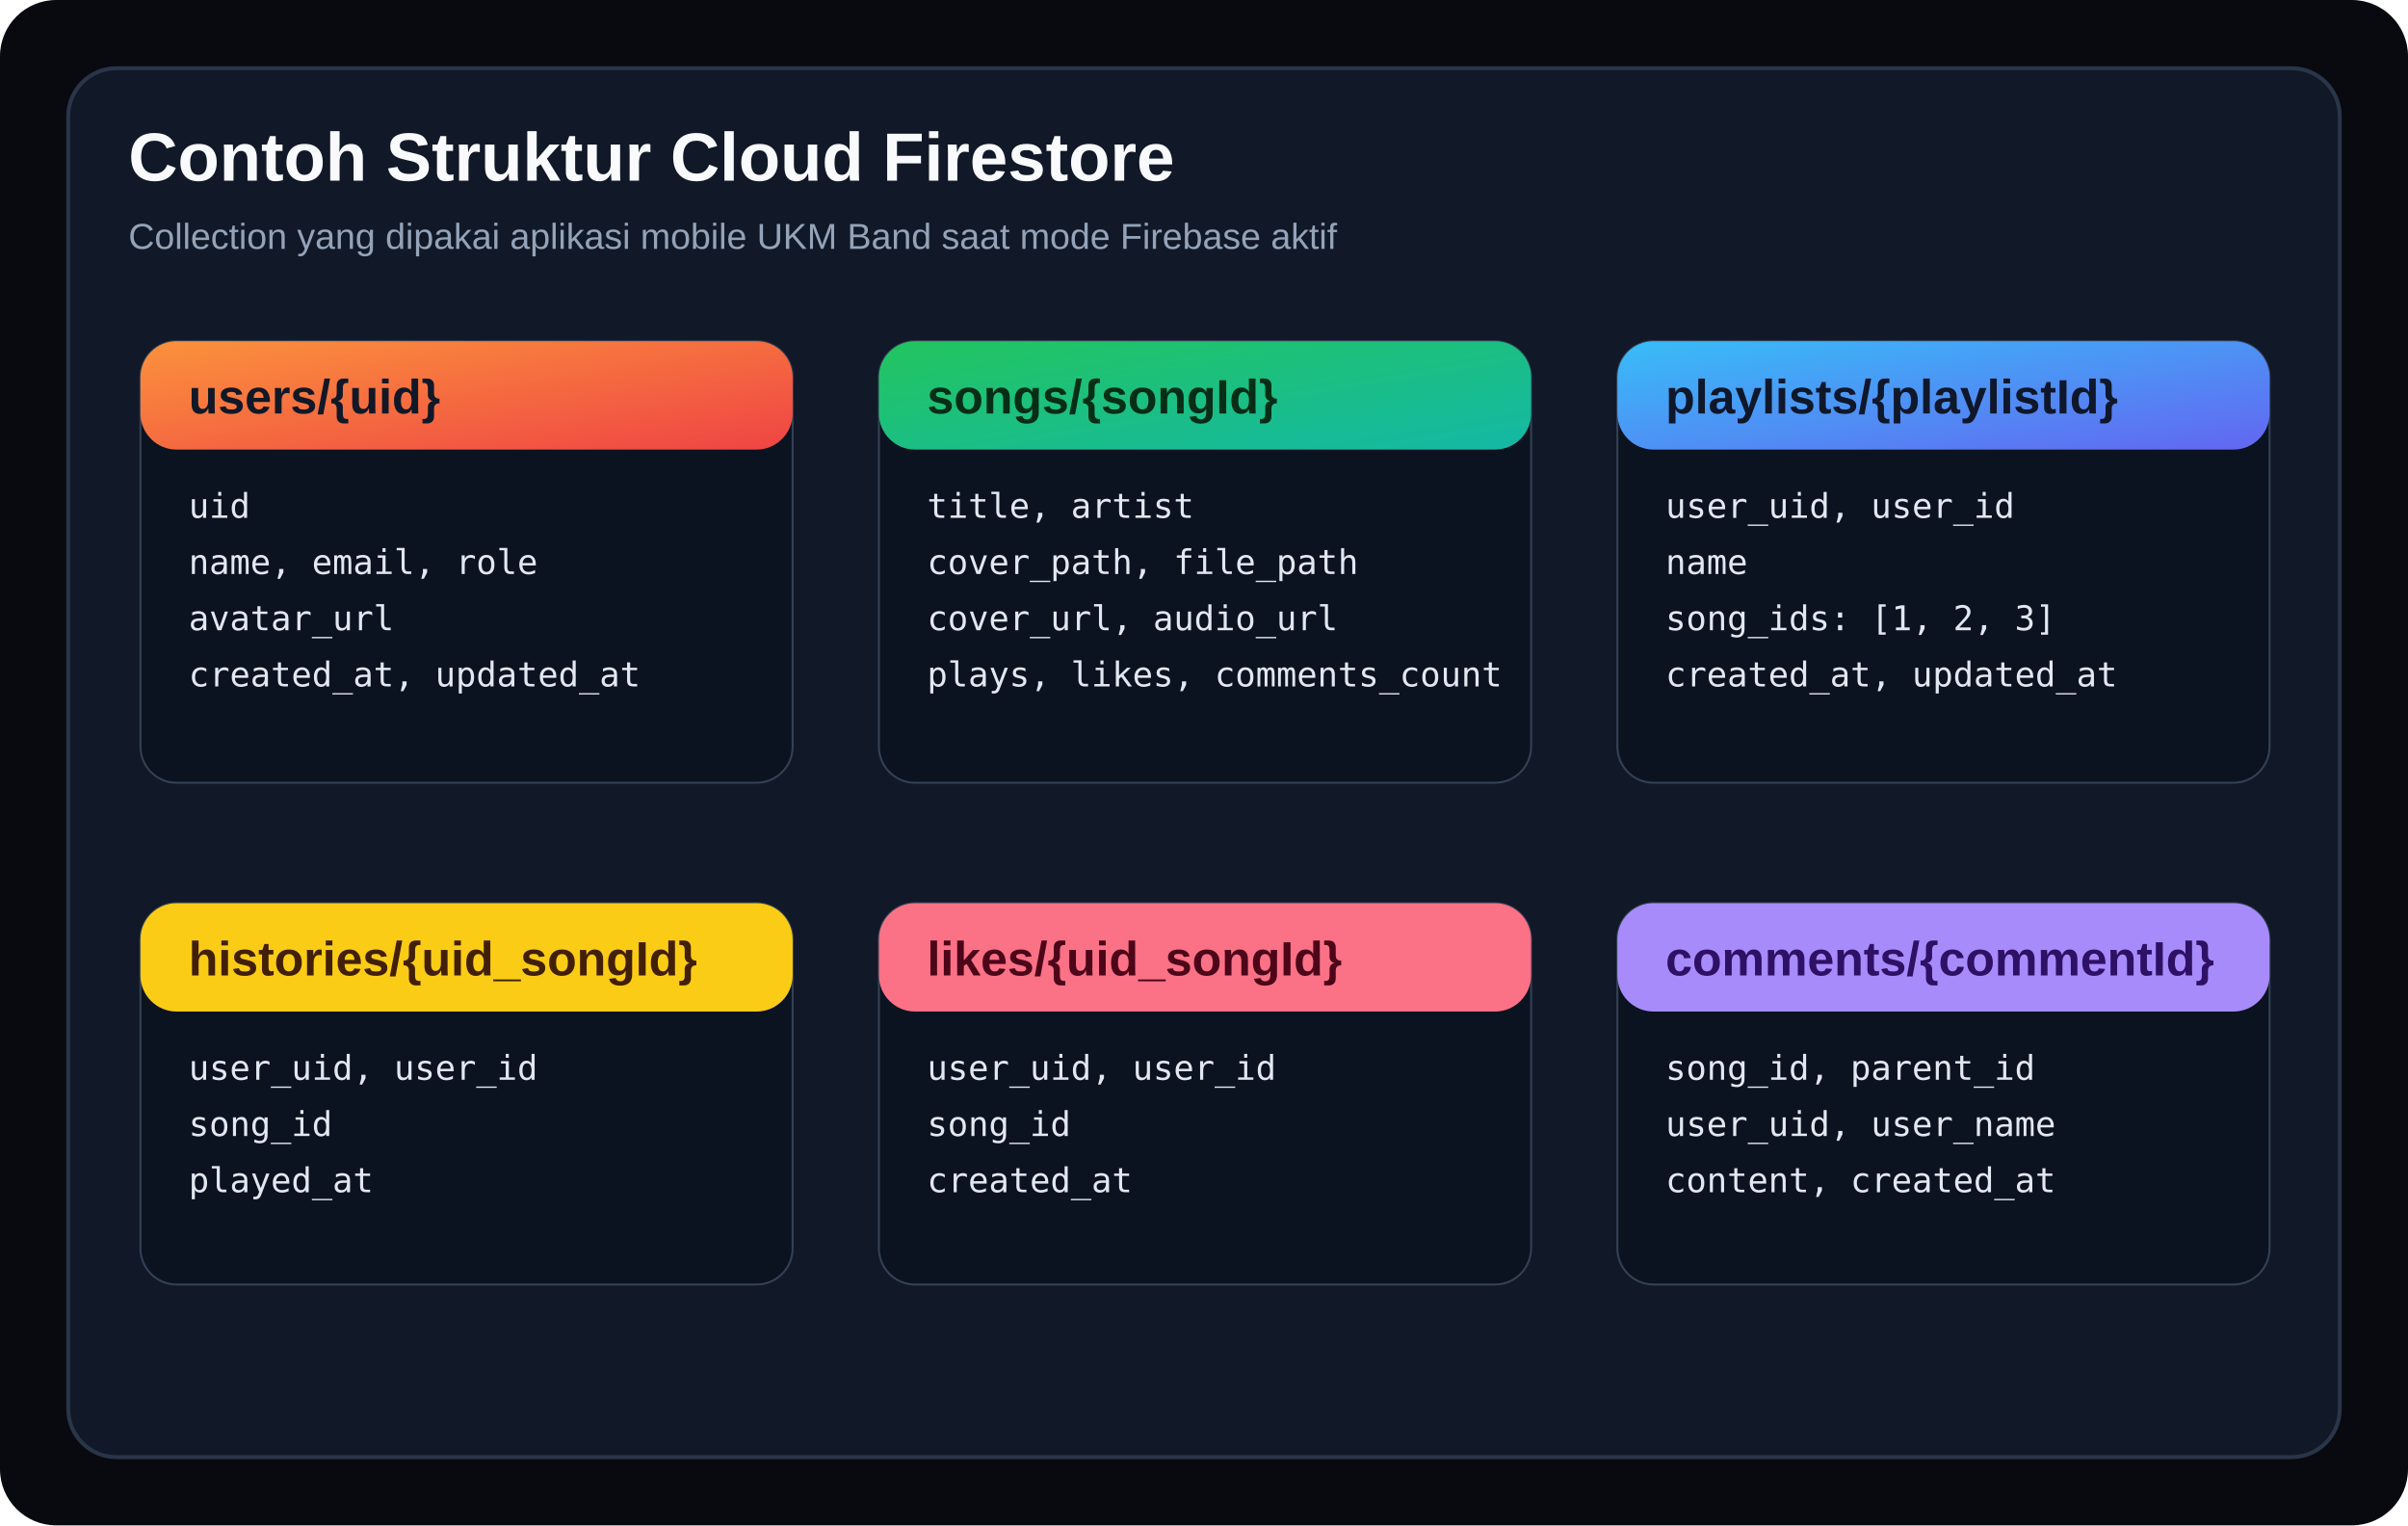
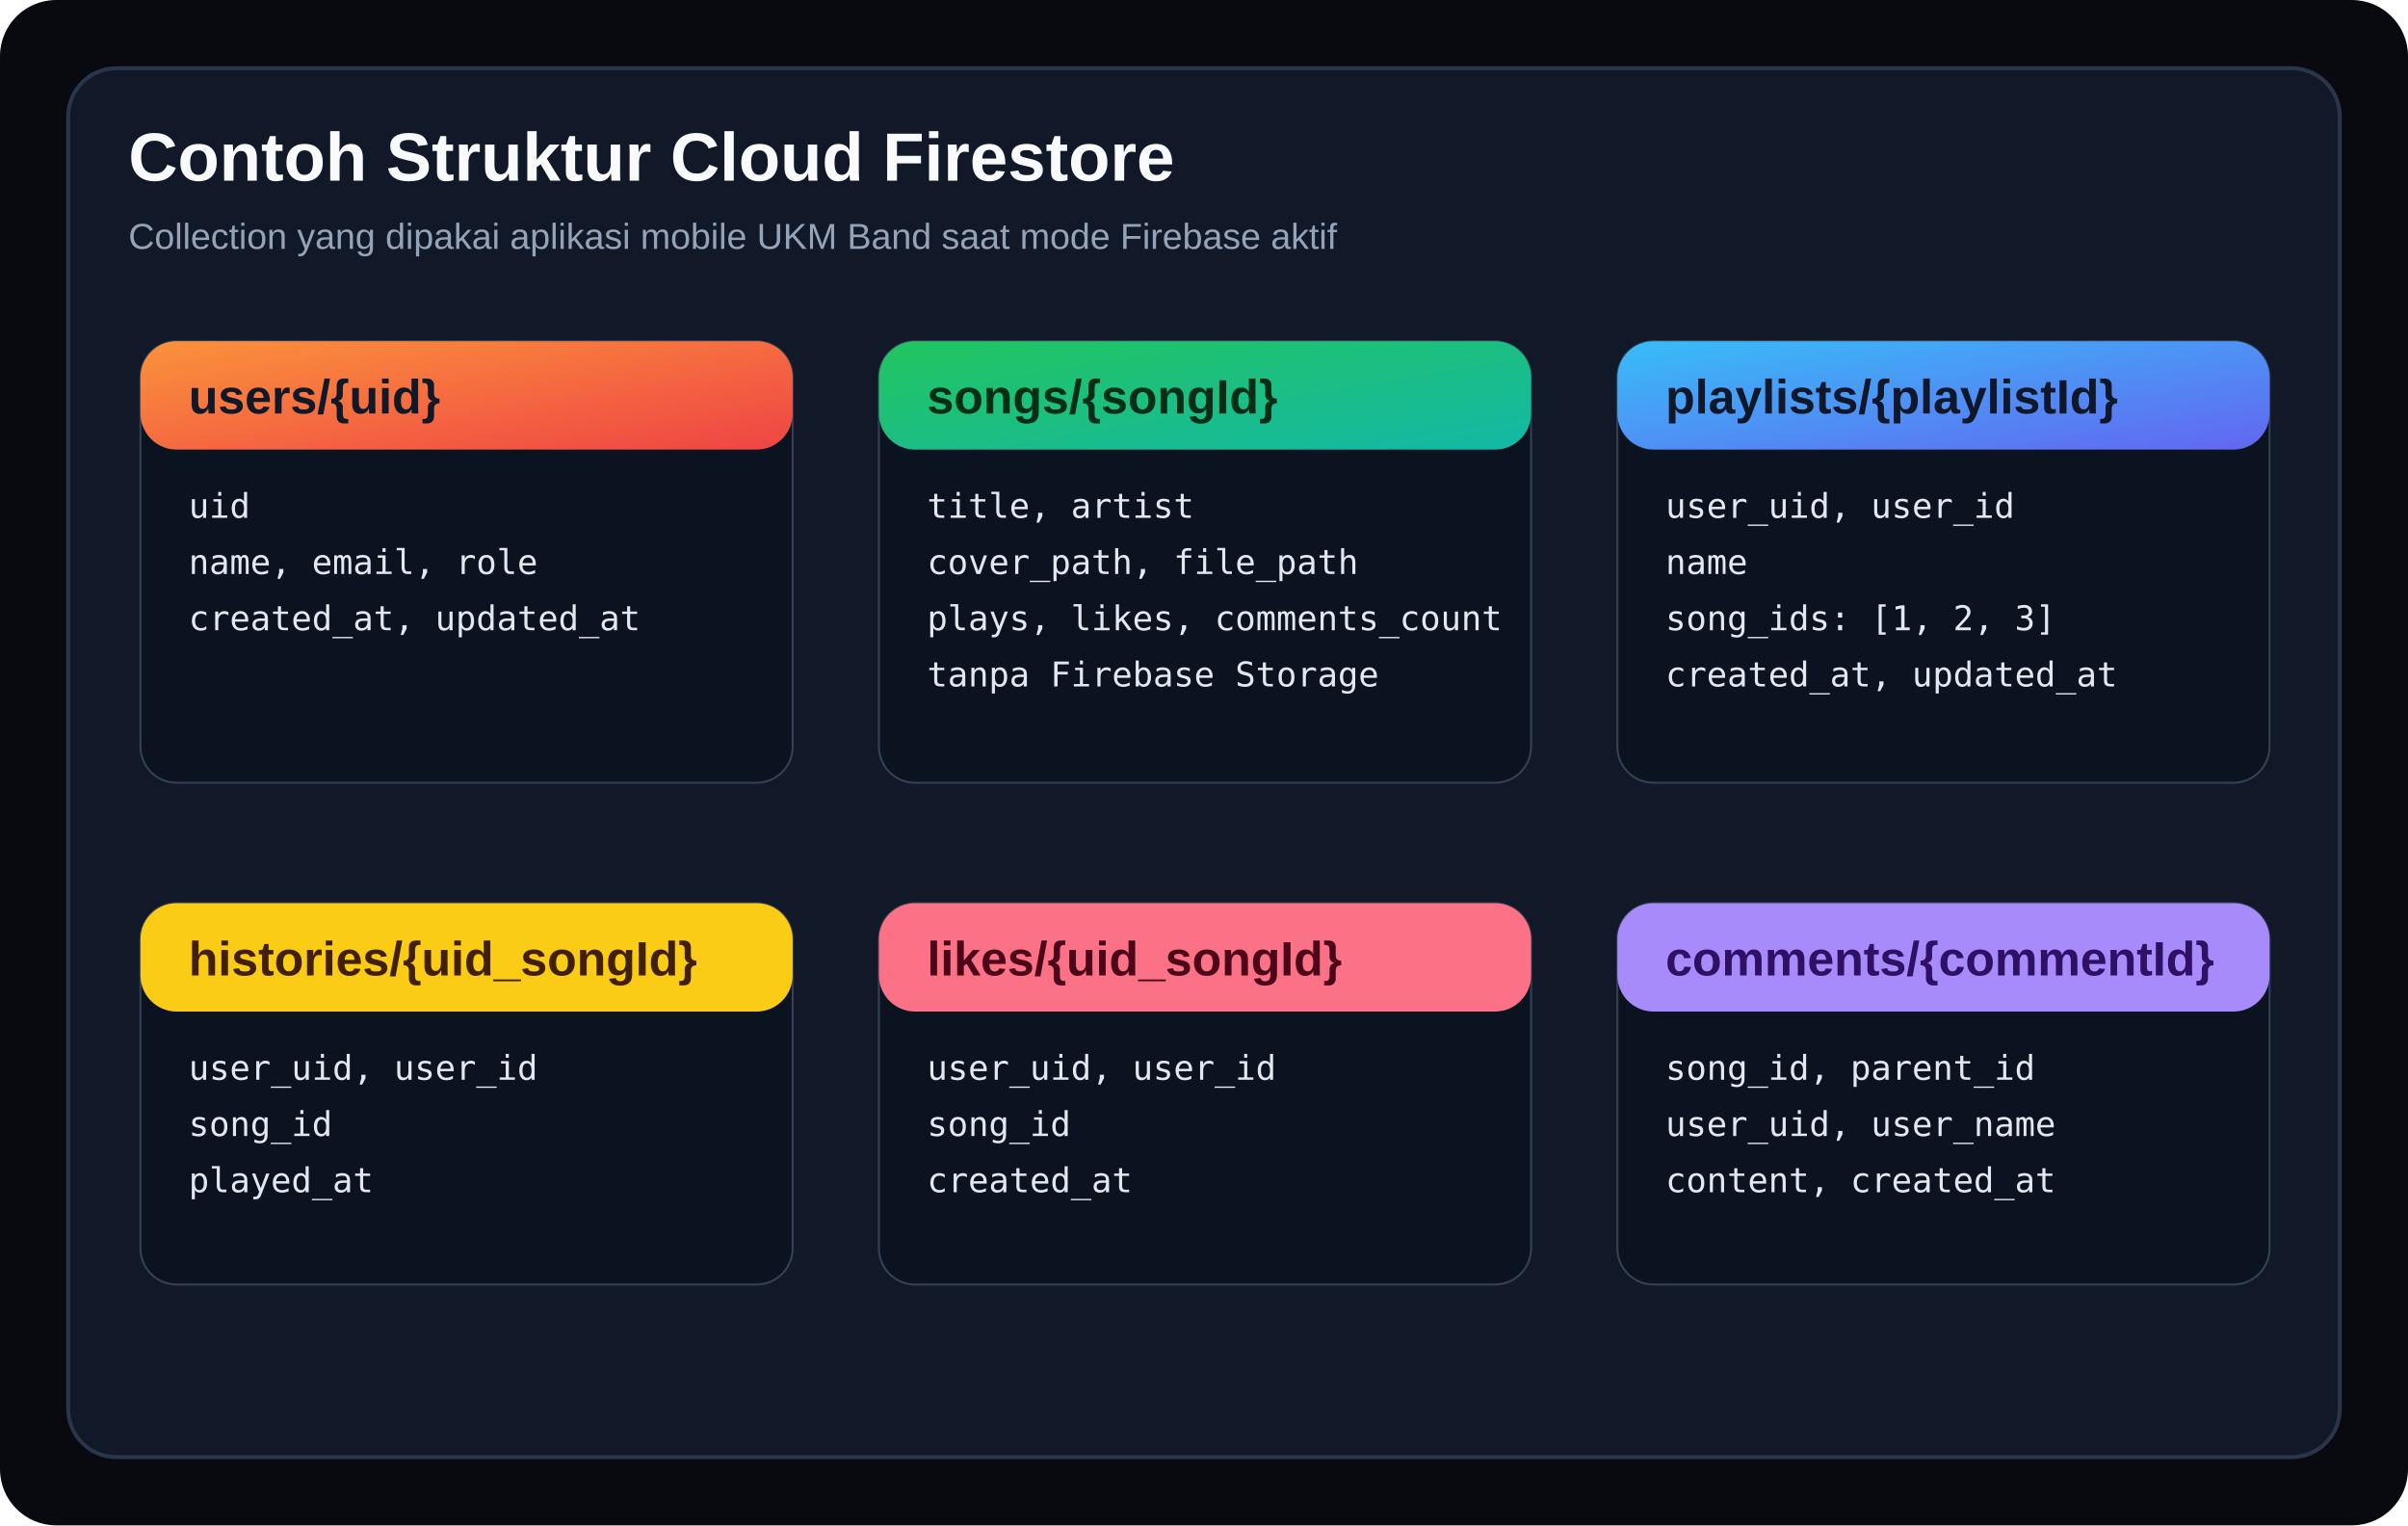
<svg xmlns="http://www.w3.org/2000/svg" width="1200" height="760" viewBox="0 0 1200 760" fill="none">
  <rect width="1200" height="760" rx="28" fill="#080A10" />
  <rect x="34" y="34" width="1132" height="692" rx="24" fill="#111827" stroke="#293548" stroke-width="2" />
  <text x="64" y="90" fill="#F8FAFC" font-family="Segoe UI, Arial, sans-serif" font-size="34" font-weight="700">Contoh Struktur Cloud Firestore</text>
  <text x="64" y="124" fill="#94A3B8" font-family="Segoe UI, Arial, sans-serif" font-size="18">Collection yang dipakai aplikasi mobile UKM Band saat mode Firebase aktif</text>
  <defs>
    <linearGradient id="orange" x1="0" y1="0" x2="1" y2="1">
      <stop offset="0" stop-color="#FB923C" />
      <stop offset="1" stop-color="#EF4444" />
    </linearGradient>
    <linearGradient id="green" x1="0" y1="0" x2="1" y2="1">
      <stop offset="0" stop-color="#22C55E" />
      <stop offset="1" stop-color="#14B8A6" />
    </linearGradient>
    <linearGradient id="blue" x1="0" y1="0" x2="1" y2="1">
      <stop offset="0" stop-color="#38BDF8" />
      <stop offset="1" stop-color="#6366F1" />
    </linearGradient>
  </defs>
  <rect x="70" y="170" width="325" height="220" rx="18" fill="#0B1220" stroke="#334155" />
  <rect x="70" y="170" width="325" height="54" rx="18" fill="url(#orange)" />
  <text x="94" y="206" fill="#111827" font-family="Segoe UI, Arial, sans-serif" font-size="24" font-weight="800">users/{uid}</text>
  <text x="94" y="258" fill="#E2E8F0" font-family="Consolas, monospace" font-size="17">uid</text>
  <text x="94" y="286" fill="#E2E8F0" font-family="Consolas, monospace" font-size="17">name, email, role</text>
-   <text x="94" y="314" fill="#E2E8F0" font-family="Consolas, monospace" font-size="17">avatar_url</text>
-   <text x="94" y="342" fill="#E2E8F0" font-family="Consolas, monospace" font-size="17">created_at, updated_at</text>
+   <text x="94" y="314" fill="#E2E8F0" font-family="Consolas, monospace" font-size="17">created_at, updated_at</text>
  <rect x="438" y="170" width="325" height="220" rx="18" fill="#0B1220" stroke="#334155" />
  <rect x="438" y="170" width="325" height="54" rx="18" fill="url(#green)" />
  <text x="462" y="206" fill="#052E16" font-family="Segoe UI, Arial, sans-serif" font-size="24" font-weight="800">songs/{songId}</text>
  <text x="462" y="258" fill="#E2E8F0" font-family="Consolas, monospace" font-size="17">title, artist</text>
  <text x="462" y="286" fill="#E2E8F0" font-family="Consolas, monospace" font-size="17">cover_path, file_path</text>
-   <text x="462" y="314" fill="#E2E8F0" font-family="Consolas, monospace" font-size="17">cover_url, audio_url</text>
-   <text x="462" y="342" fill="#E2E8F0" font-family="Consolas, monospace" font-size="17">plays, likes, comments_count</text>
+   <text x="462" y="314" fill="#E2E8F0" font-family="Consolas, monospace" font-size="17">plays, likes, comments_count</text>
+   <text x="462" y="342" fill="#E2E8F0" font-family="Consolas, monospace" font-size="17">tanpa Firebase Storage</text>
  <rect x="806" y="170" width="325" height="220" rx="18" fill="#0B1220" stroke="#334155" />
  <rect x="806" y="170" width="325" height="54" rx="18" fill="url(#blue)" />
  <text x="830" y="206" fill="#0F172A" font-family="Segoe UI, Arial, sans-serif" font-size="24" font-weight="800">playlists/{playlistId}</text>
  <text x="830" y="258" fill="#E2E8F0" font-family="Consolas, monospace" font-size="17">user_uid, user_id</text>
  <text x="830" y="286" fill="#E2E8F0" font-family="Consolas, monospace" font-size="17">name</text>
  <text x="830" y="314" fill="#E2E8F0" font-family="Consolas, monospace" font-size="17">song_ids: [1, 2, 3]</text>
  <text x="830" y="342" fill="#E2E8F0" font-family="Consolas, monospace" font-size="17">created_at, updated_at</text>
  <rect x="70" y="450" width="325" height="190" rx="18" fill="#0B1220" stroke="#334155" />
  <rect x="70" y="450" width="325" height="54" rx="18" fill="#FACC15" />
  <text x="94" y="486" fill="#422006" font-family="Segoe UI, Arial, sans-serif" font-size="24" font-weight="800">histories/{uid_songId}</text>
  <text x="94" y="538" fill="#E2E8F0" font-family="Consolas, monospace" font-size="17">user_uid, user_id</text>
  <text x="94" y="566" fill="#E2E8F0" font-family="Consolas, monospace" font-size="17">song_id</text>
  <text x="94" y="594" fill="#E2E8F0" font-family="Consolas, monospace" font-size="17">played_at</text>
  <rect x="438" y="450" width="325" height="190" rx="18" fill="#0B1220" stroke="#334155" />
  <rect x="438" y="450" width="325" height="54" rx="18" fill="#FB7185" />
  <text x="462" y="486" fill="#4C0519" font-family="Segoe UI, Arial, sans-serif" font-size="24" font-weight="800">likes/{uid_songId}</text>
  <text x="462" y="538" fill="#E2E8F0" font-family="Consolas, monospace" font-size="17">user_uid, user_id</text>
  <text x="462" y="566" fill="#E2E8F0" font-family="Consolas, monospace" font-size="17">song_id</text>
  <text x="462" y="594" fill="#E2E8F0" font-family="Consolas, monospace" font-size="17">created_at</text>
  <rect x="806" y="450" width="325" height="190" rx="18" fill="#0B1220" stroke="#334155" />
  <rect x="806" y="450" width="325" height="54" rx="18" fill="#A78BFA" />
  <text x="830" y="486" fill="#2E1065" font-family="Segoe UI, Arial, sans-serif" font-size="24" font-weight="800">comments/{commentId}</text>
  <text x="830" y="538" fill="#E2E8F0" font-family="Consolas, monospace" font-size="17">song_id, parent_id</text>
  <text x="830" y="566" fill="#E2E8F0" font-family="Consolas, monospace" font-size="17">user_uid, user_name</text>
  <text x="830" y="594" fill="#E2E8F0" font-family="Consolas, monospace" font-size="17">content, created_at</text>
</svg>
